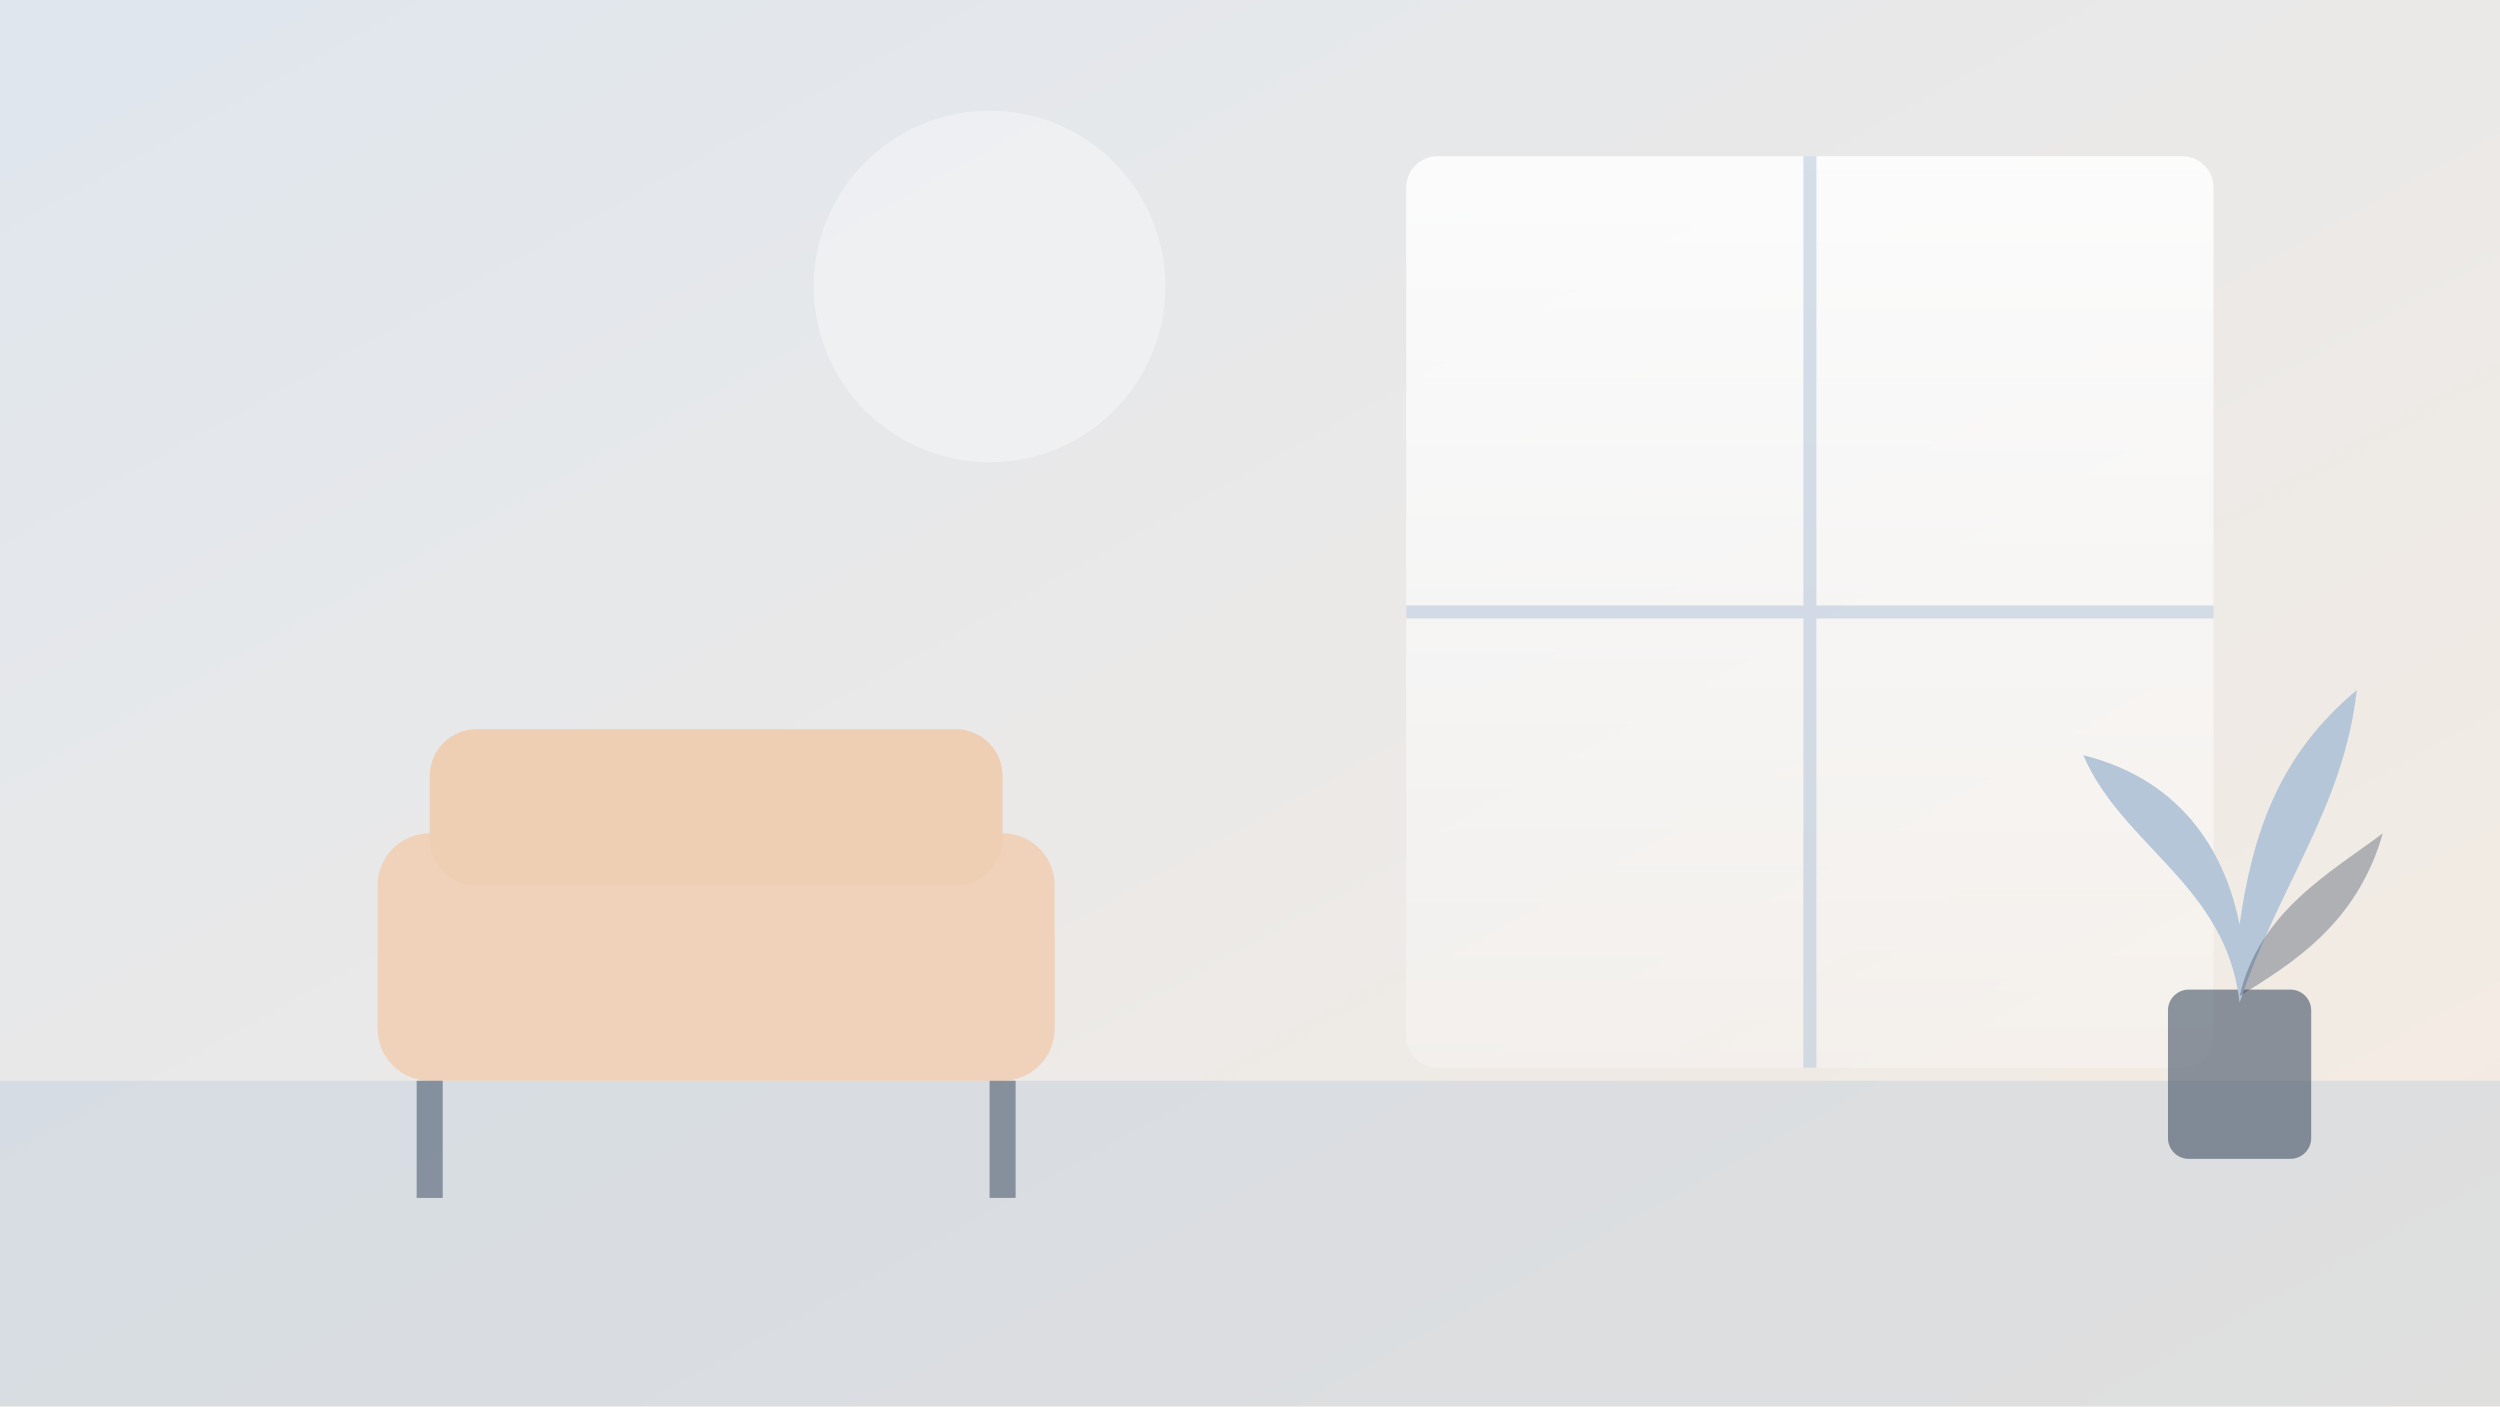
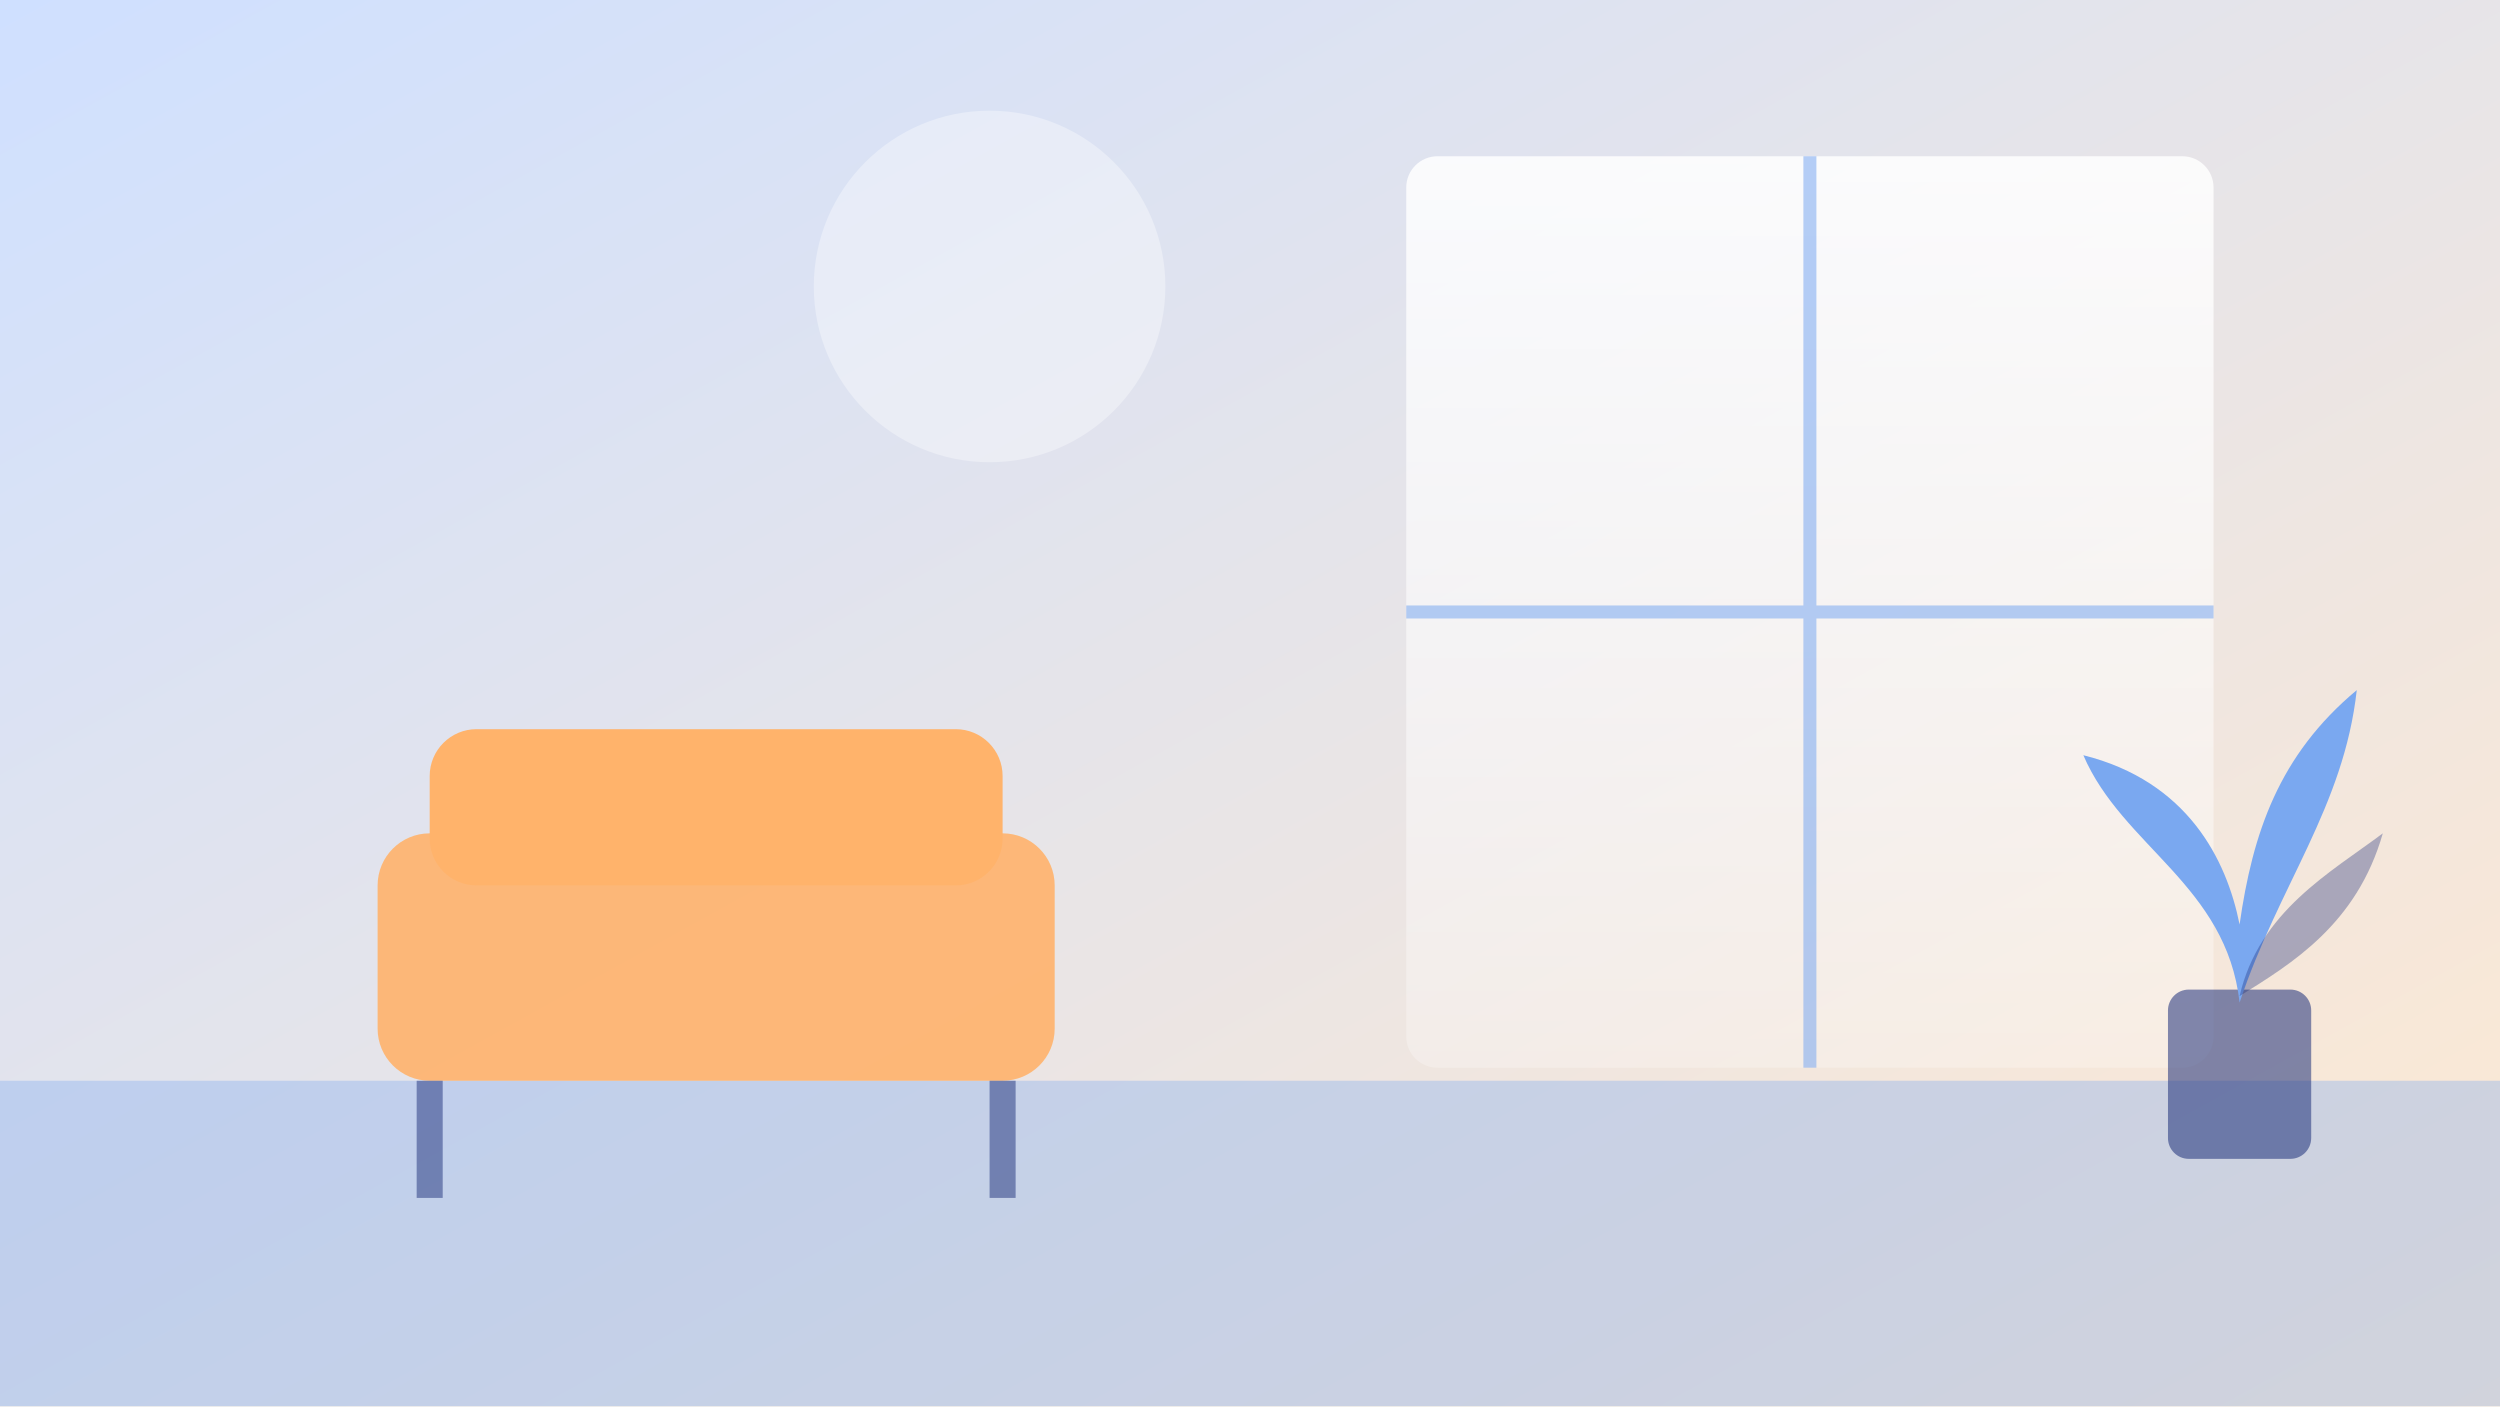
<svg xmlns="http://www.w3.org/2000/svg" viewBox="0 0 1920 1080" preserveAspectRatio="xMidYMid slice">
  <defs>
    <linearGradient id="bg" x1="0" y1="0" x2="1" y2="1">
-       <stop offset="0" stop-color="#dfe6ee" />
-       <stop offset="1" stop-color="#f6ece2" />
+       <stop offset="0" stop-color="#cfe0ff" />
+       <stop offset="1" stop-color="#ffe9d1" />
    </linearGradient>
    <linearGradient id="light" x1="0" y1="0" x2="0" y2="1">
      <stop offset="0" stop-color="#fff" stop-opacity=".85" />
      <stop offset="1" stop-color="#fff" stop-opacity=".25" />
    </linearGradient>
  </defs>
  <rect width="1920" height="1080" fill="url(#bg)" />
  <rect x="1080" y="120" width="620" height="700" rx="24" fill="url(#light)" />
-   <path d="M1080 470h620M1390 120v700" stroke="#b4c6d8" stroke-width="10" opacity=".55" />
-   <rect x="0" y="830" width="1920" height="250" fill="#b4c6d8" opacity=".35" />
-   <rect x="290" y="640" width="520" height="190" rx="40" fill="#efcfb4" opacity=".9" />
-   <rect x="330" y="560" width="440" height="120" rx="36" fill="#efcfb4" />
-   <rect x="320" y="830" width="20" height="90" fill="#33435a" opacity=".5" />
-   <rect x="760" y="830" width="20" height="90" fill="#33435a" opacity=".5" />
+   <path d="M1080 470h620M1390 120v700" stroke="#7aa8f0" stroke-width="10" opacity=".55" />
+   <rect x="0" y="830" width="1920" height="250" fill="#7aa8f0" opacity=".35" />
+   <rect x="290" y="640" width="520" height="190" rx="40" fill="#ffb36b" opacity=".9" />
+   <rect x="330" y="560" width="440" height="120" rx="36" fill="#ffb36b" />
+   <rect x="320" y="830" width="20" height="90" fill="#1d2f7a" opacity=".5" />
+   <rect x="760" y="830" width="20" height="90" fill="#1d2f7a" opacity=".5" />
  <g transform="translate(1720 560)">
-     <rect x="-55" y="200" width="110" height="130" rx="16" fill="#33435a" opacity=".55" />
-     <path d="M0 210C-10 120-90 90-120 20 -40 40-10 100 0 150 10 80 30 20 90-30 80 60 30 120 0 210Z" fill="#b4c6d8" />
-     <path d="M0 205C15 140 70 110 110 80 90 150 40 180 0 205Z" fill="#33435a" opacity=".35" />
+     <rect x="-55" y="200" width="110" height="130" rx="16" fill="#1d2f7a" opacity=".55" />
+     <path d="M0 210C-10 120-90 90-120 20 -40 40-10 100 0 150 10 80 30 20 90-30 80 60 30 120 0 210Z" fill="#7aa8f0" />
+     <path d="M0 205C15 140 70 110 110 80 90 150 40 180 0 205Z" fill="#1d2f7a" opacity=".35" />
  </g>
  <circle cx="760" cy="220" r="135" fill="#fff" opacity=".35" />
</svg>
